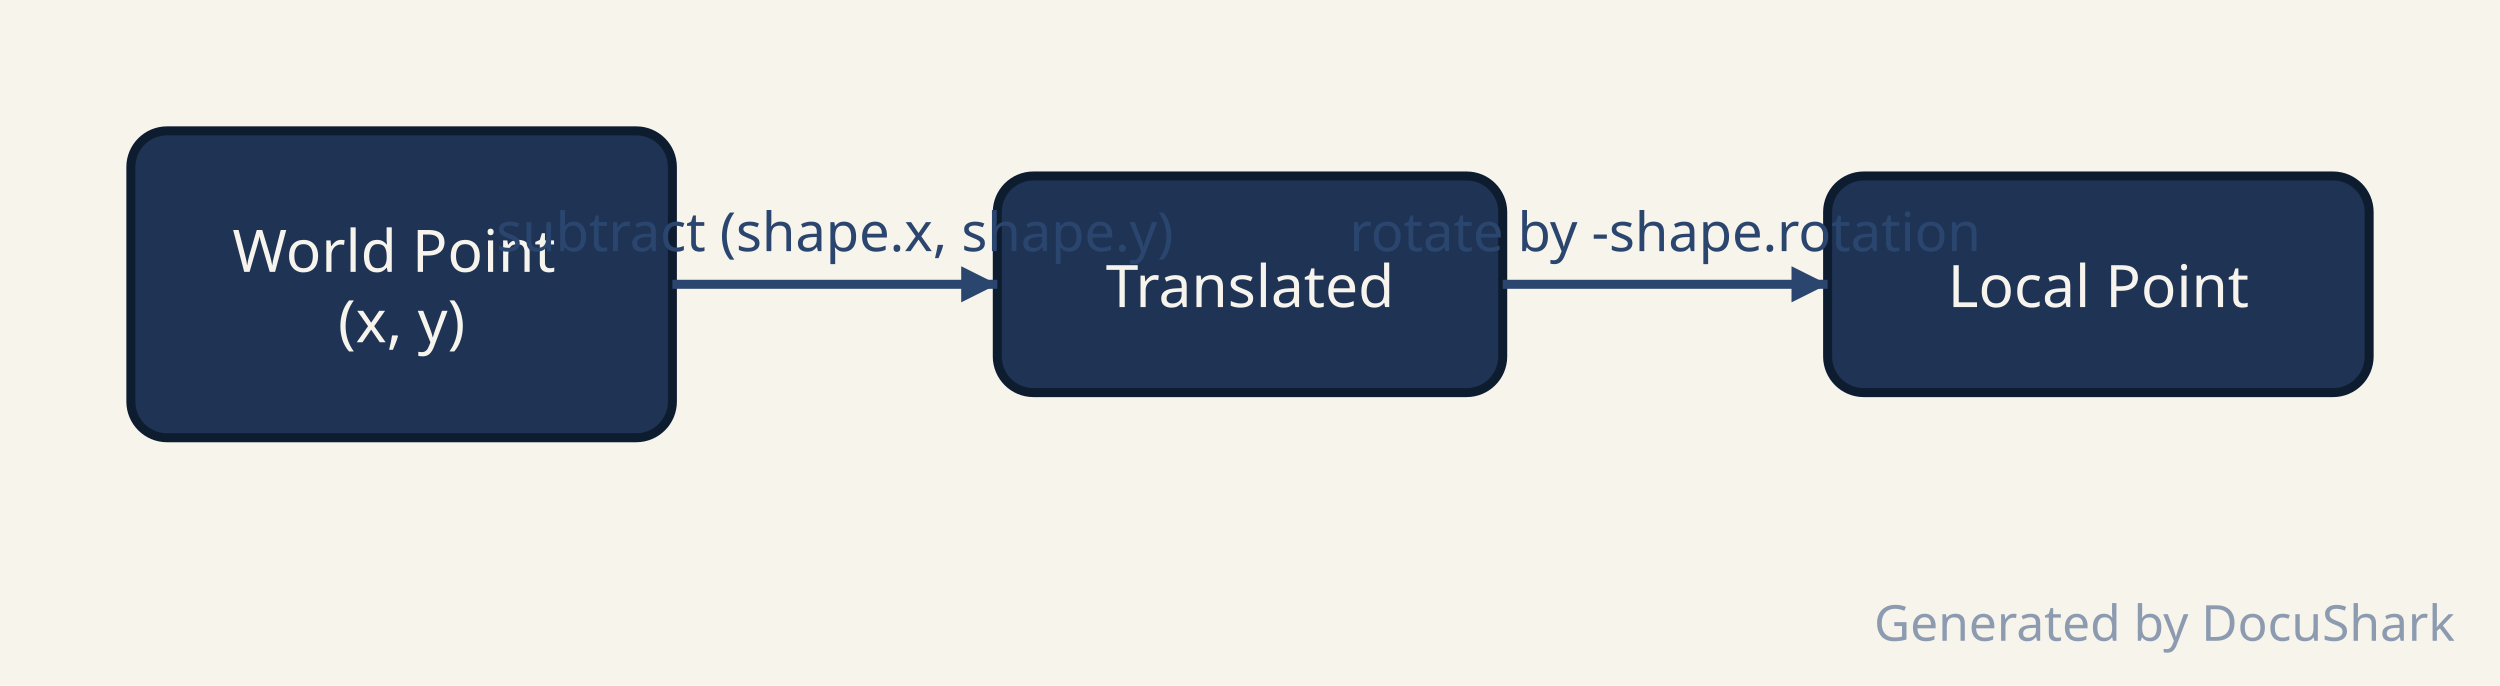
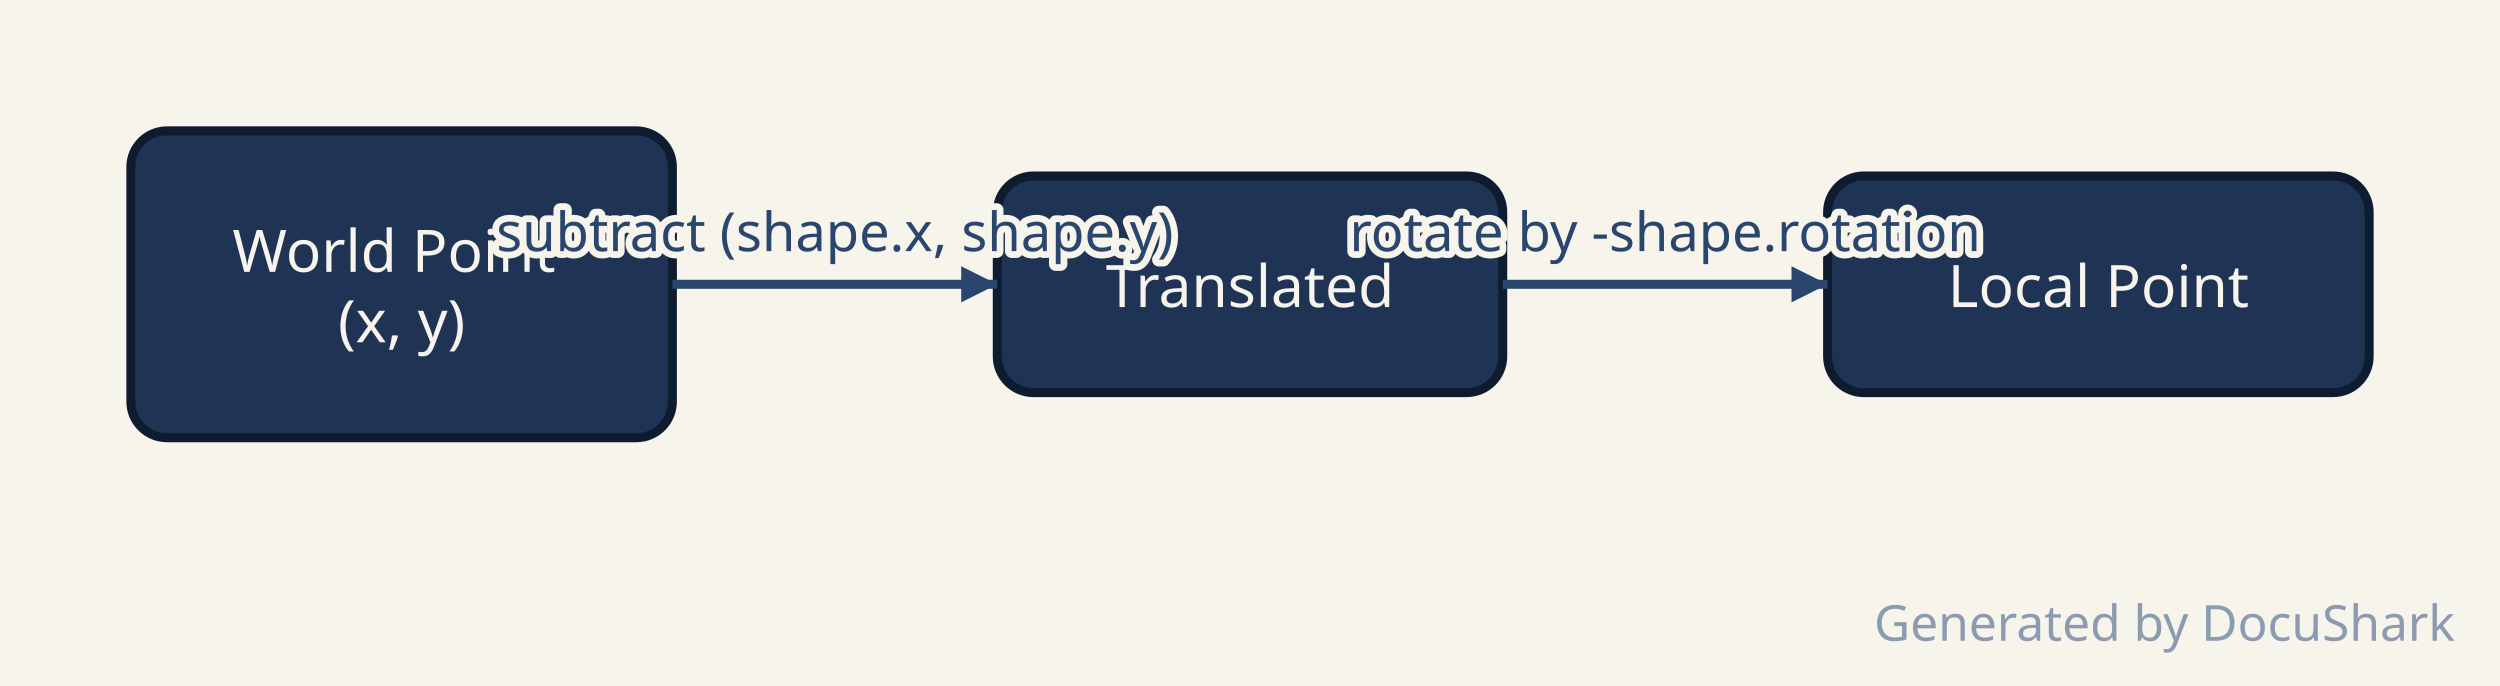
<svg xmlns="http://www.w3.org/2000/svg" width="554" height="152" viewBox="0 0 554 152">
  <rect x="0" y="0" width="554" height="152" fill="#f7f4ec" />
  <rect x="29" y="29" width="120" height="68" rx="8" ry="8" fill="#1f3354" stroke="#0e1c30" stroke-width="2" />
  <text x="89" y="55.2" font-family="sans-serif" font-size="13" text-anchor="middle" dominant-baseline="central" fill="#f6f4ec">
    <tspan x="89" dy="0">World Point</tspan>
    <tspan x="89" dy="15.6">(x, y)</tspan>
  </text>
  <rect x="221" y="39" width="112" height="48" rx="8" ry="8" fill="#1f3354" stroke="#0e1c30" stroke-width="2" />
  <text x="277" y="63" font-family="sans-serif" font-size="13" text-anchor="middle" dominant-baseline="central" fill="#f6f4ec">Translated</text>
  <rect x="405" y="39" width="120" height="48" rx="8" ry="8" fill="#1f3354" stroke="#0e1c30" stroke-width="2" />
  <text x="465" y="63" font-family="sans-serif" font-size="13" text-anchor="middle" dominant-baseline="central" fill="#f6f4ec">Local Point</text>
-   <line x1="149" y1="63" x2="221" y2="63" stroke="#2b466e" stroke-width="2" />
+   <polyline points="149,63 169,63 201,63 221,63" fill="none" stroke="#2b466e" stroke-width="2" />
  <polygon points="221,63 213,67 213,59" fill="#2b466e" />
-   <text x="185" y="51" font-family="sans-serif" font-size="12" text-anchor="middle" dominant-baseline="central" fill="#2b466e">subtract (shape.x, shape.y)</text>
-   <line x1="333" y1="63" x2="405" y2="63" stroke="#2b466e" stroke-width="2" />
+   <text x="185" y="51" font-family="sans-serif" font-size="12" text-anchor="middle" dominant-baseline="central" fill="#2b466e" stroke="#f7f4ec" stroke-width="3" stroke-linejoin="round" paint-order="stroke">subtract (shape.x, shape.y)</text>
+   <polyline points="333,63 353,63 385,63 405,63" fill="none" stroke="#2b466e" stroke-width="2" />
  <polygon points="405,63 397,67 397,59" fill="#2b466e" />
-   <text x="369" y="51" font-family="sans-serif" font-size="12" text-anchor="middle" dominant-baseline="central" fill="#2b466e">rotate by -shape.rotation</text>
+   <text x="369" y="51" font-family="sans-serif" font-size="12" text-anchor="middle" dominant-baseline="central" fill="#2b466e" stroke="#f7f4ec" stroke-width="3" stroke-linejoin="round" paint-order="stroke">rotate by -shape.rotation</text>
  <text x="544" y="142" font-family="sans-serif" font-size="11" text-anchor="end" fill="#8d9bb1">Generated by DocuShark</text>
</svg>
